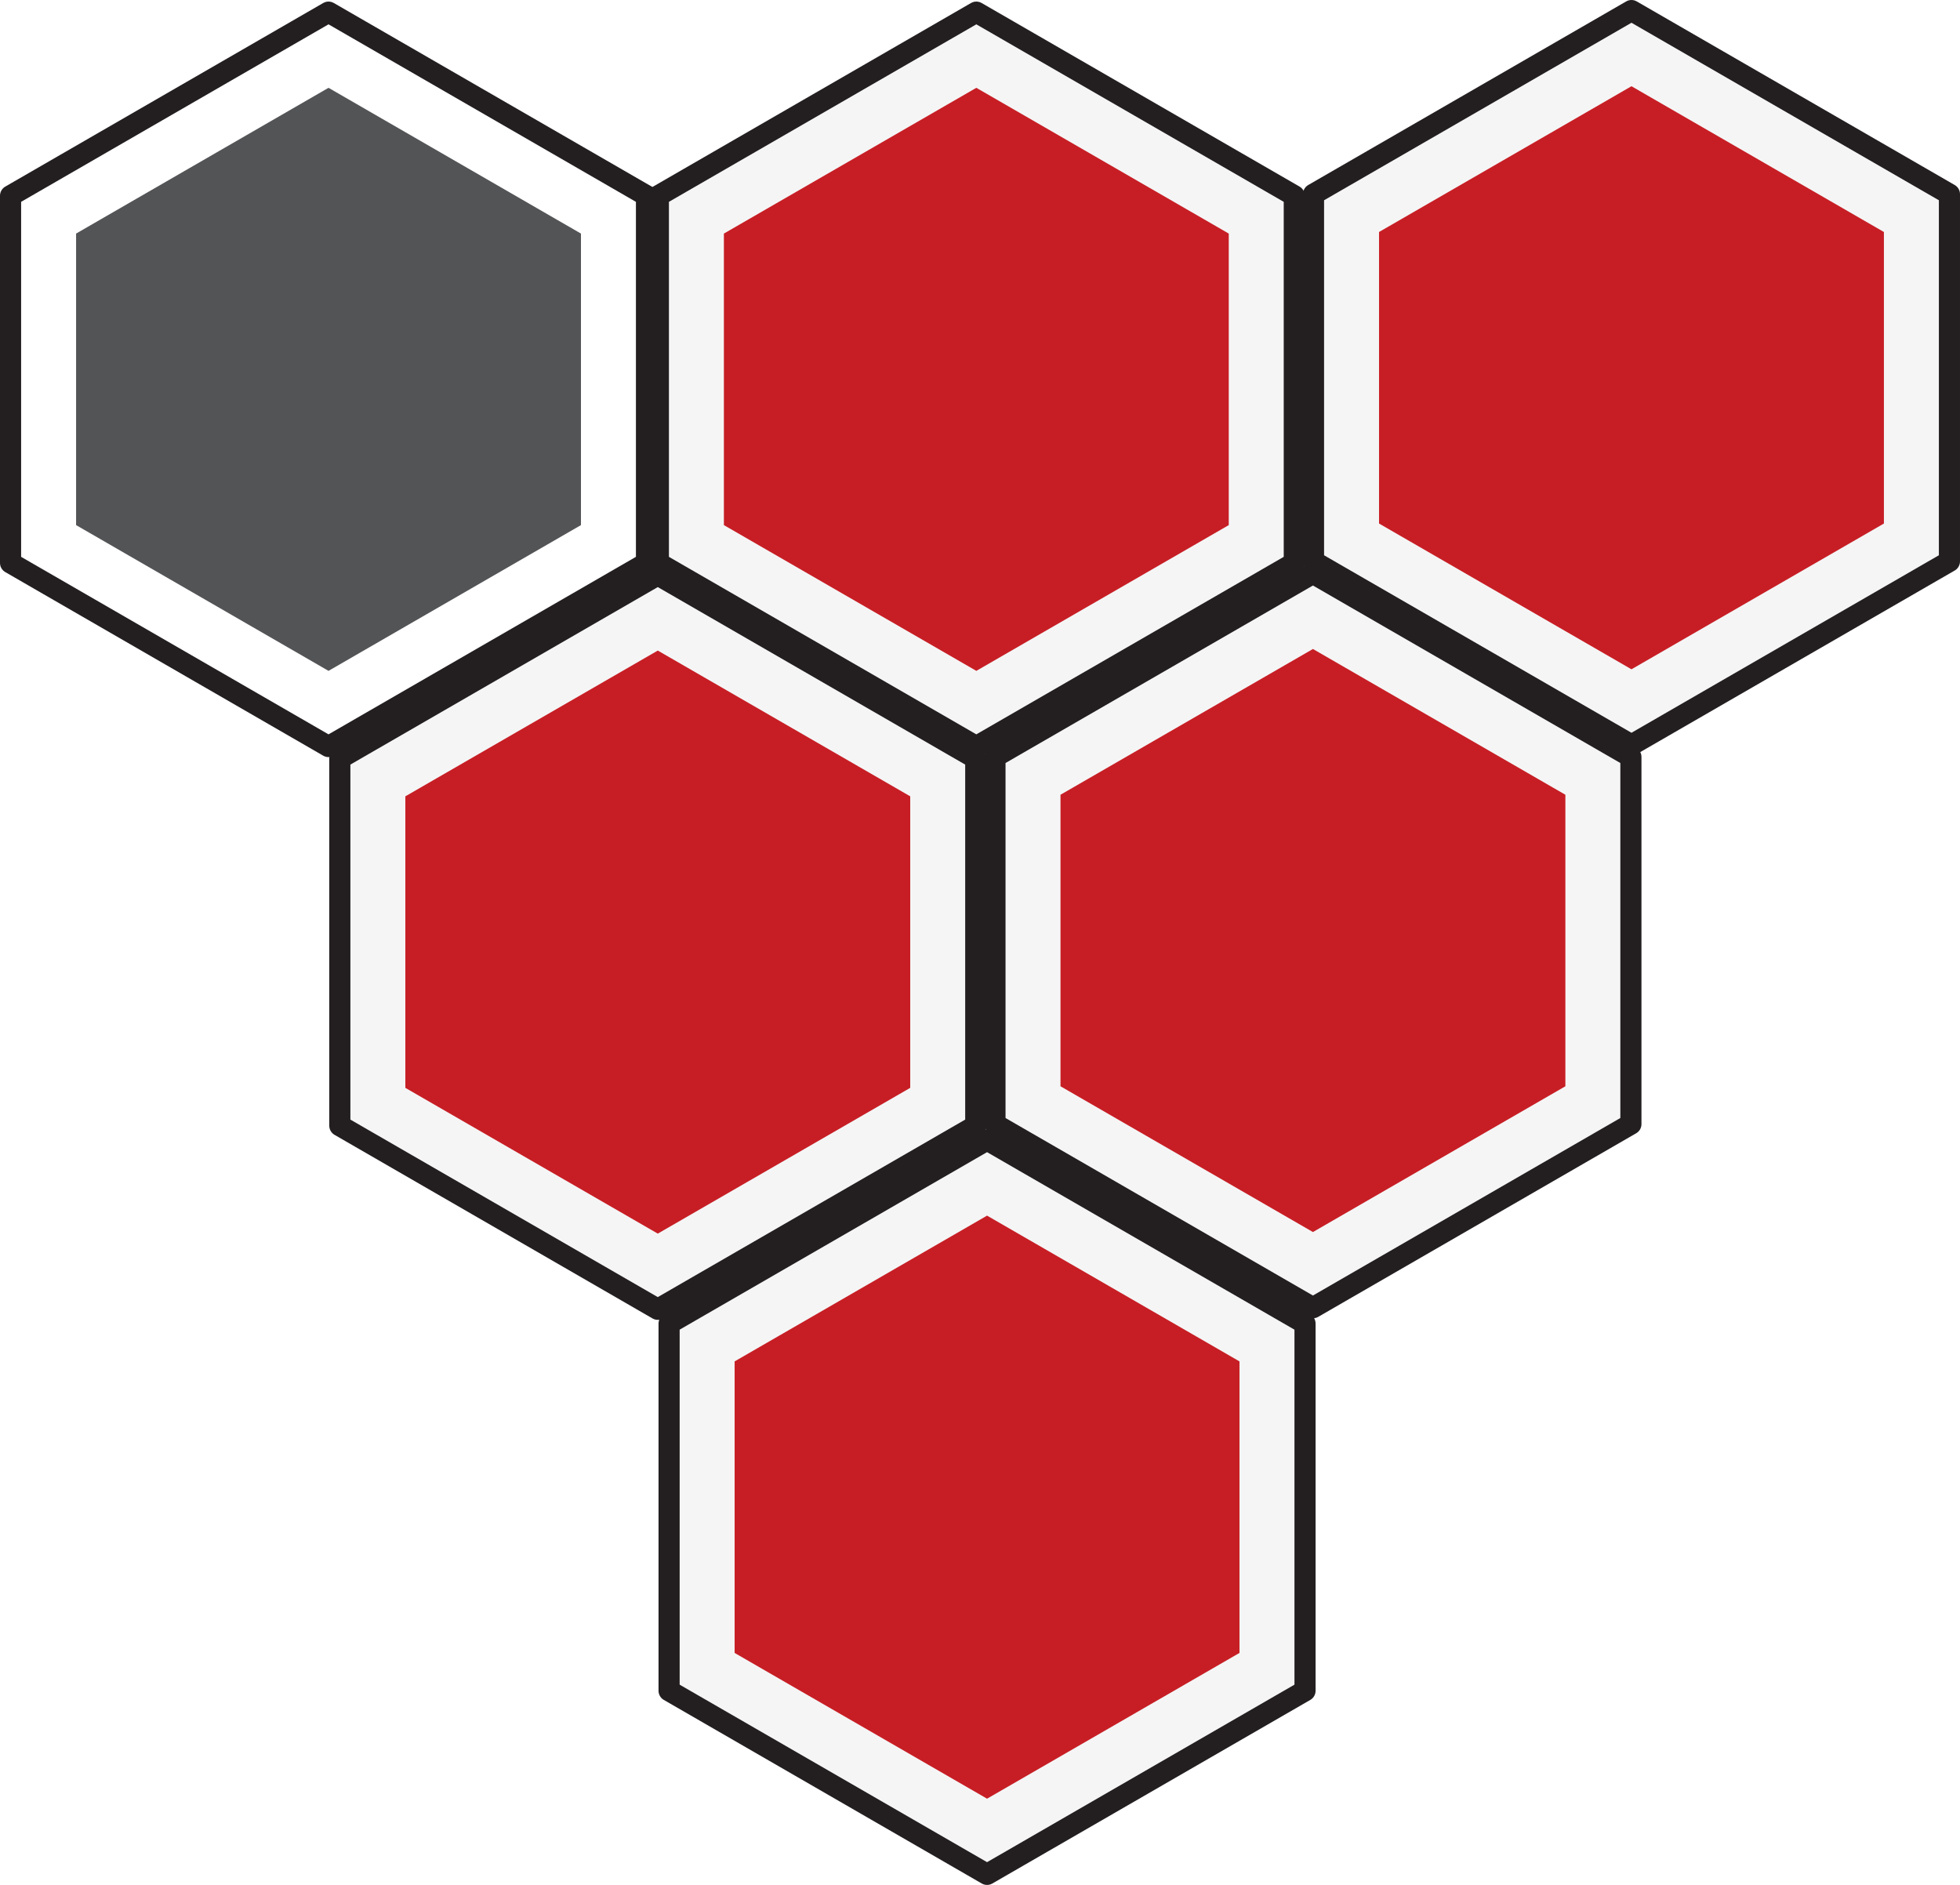
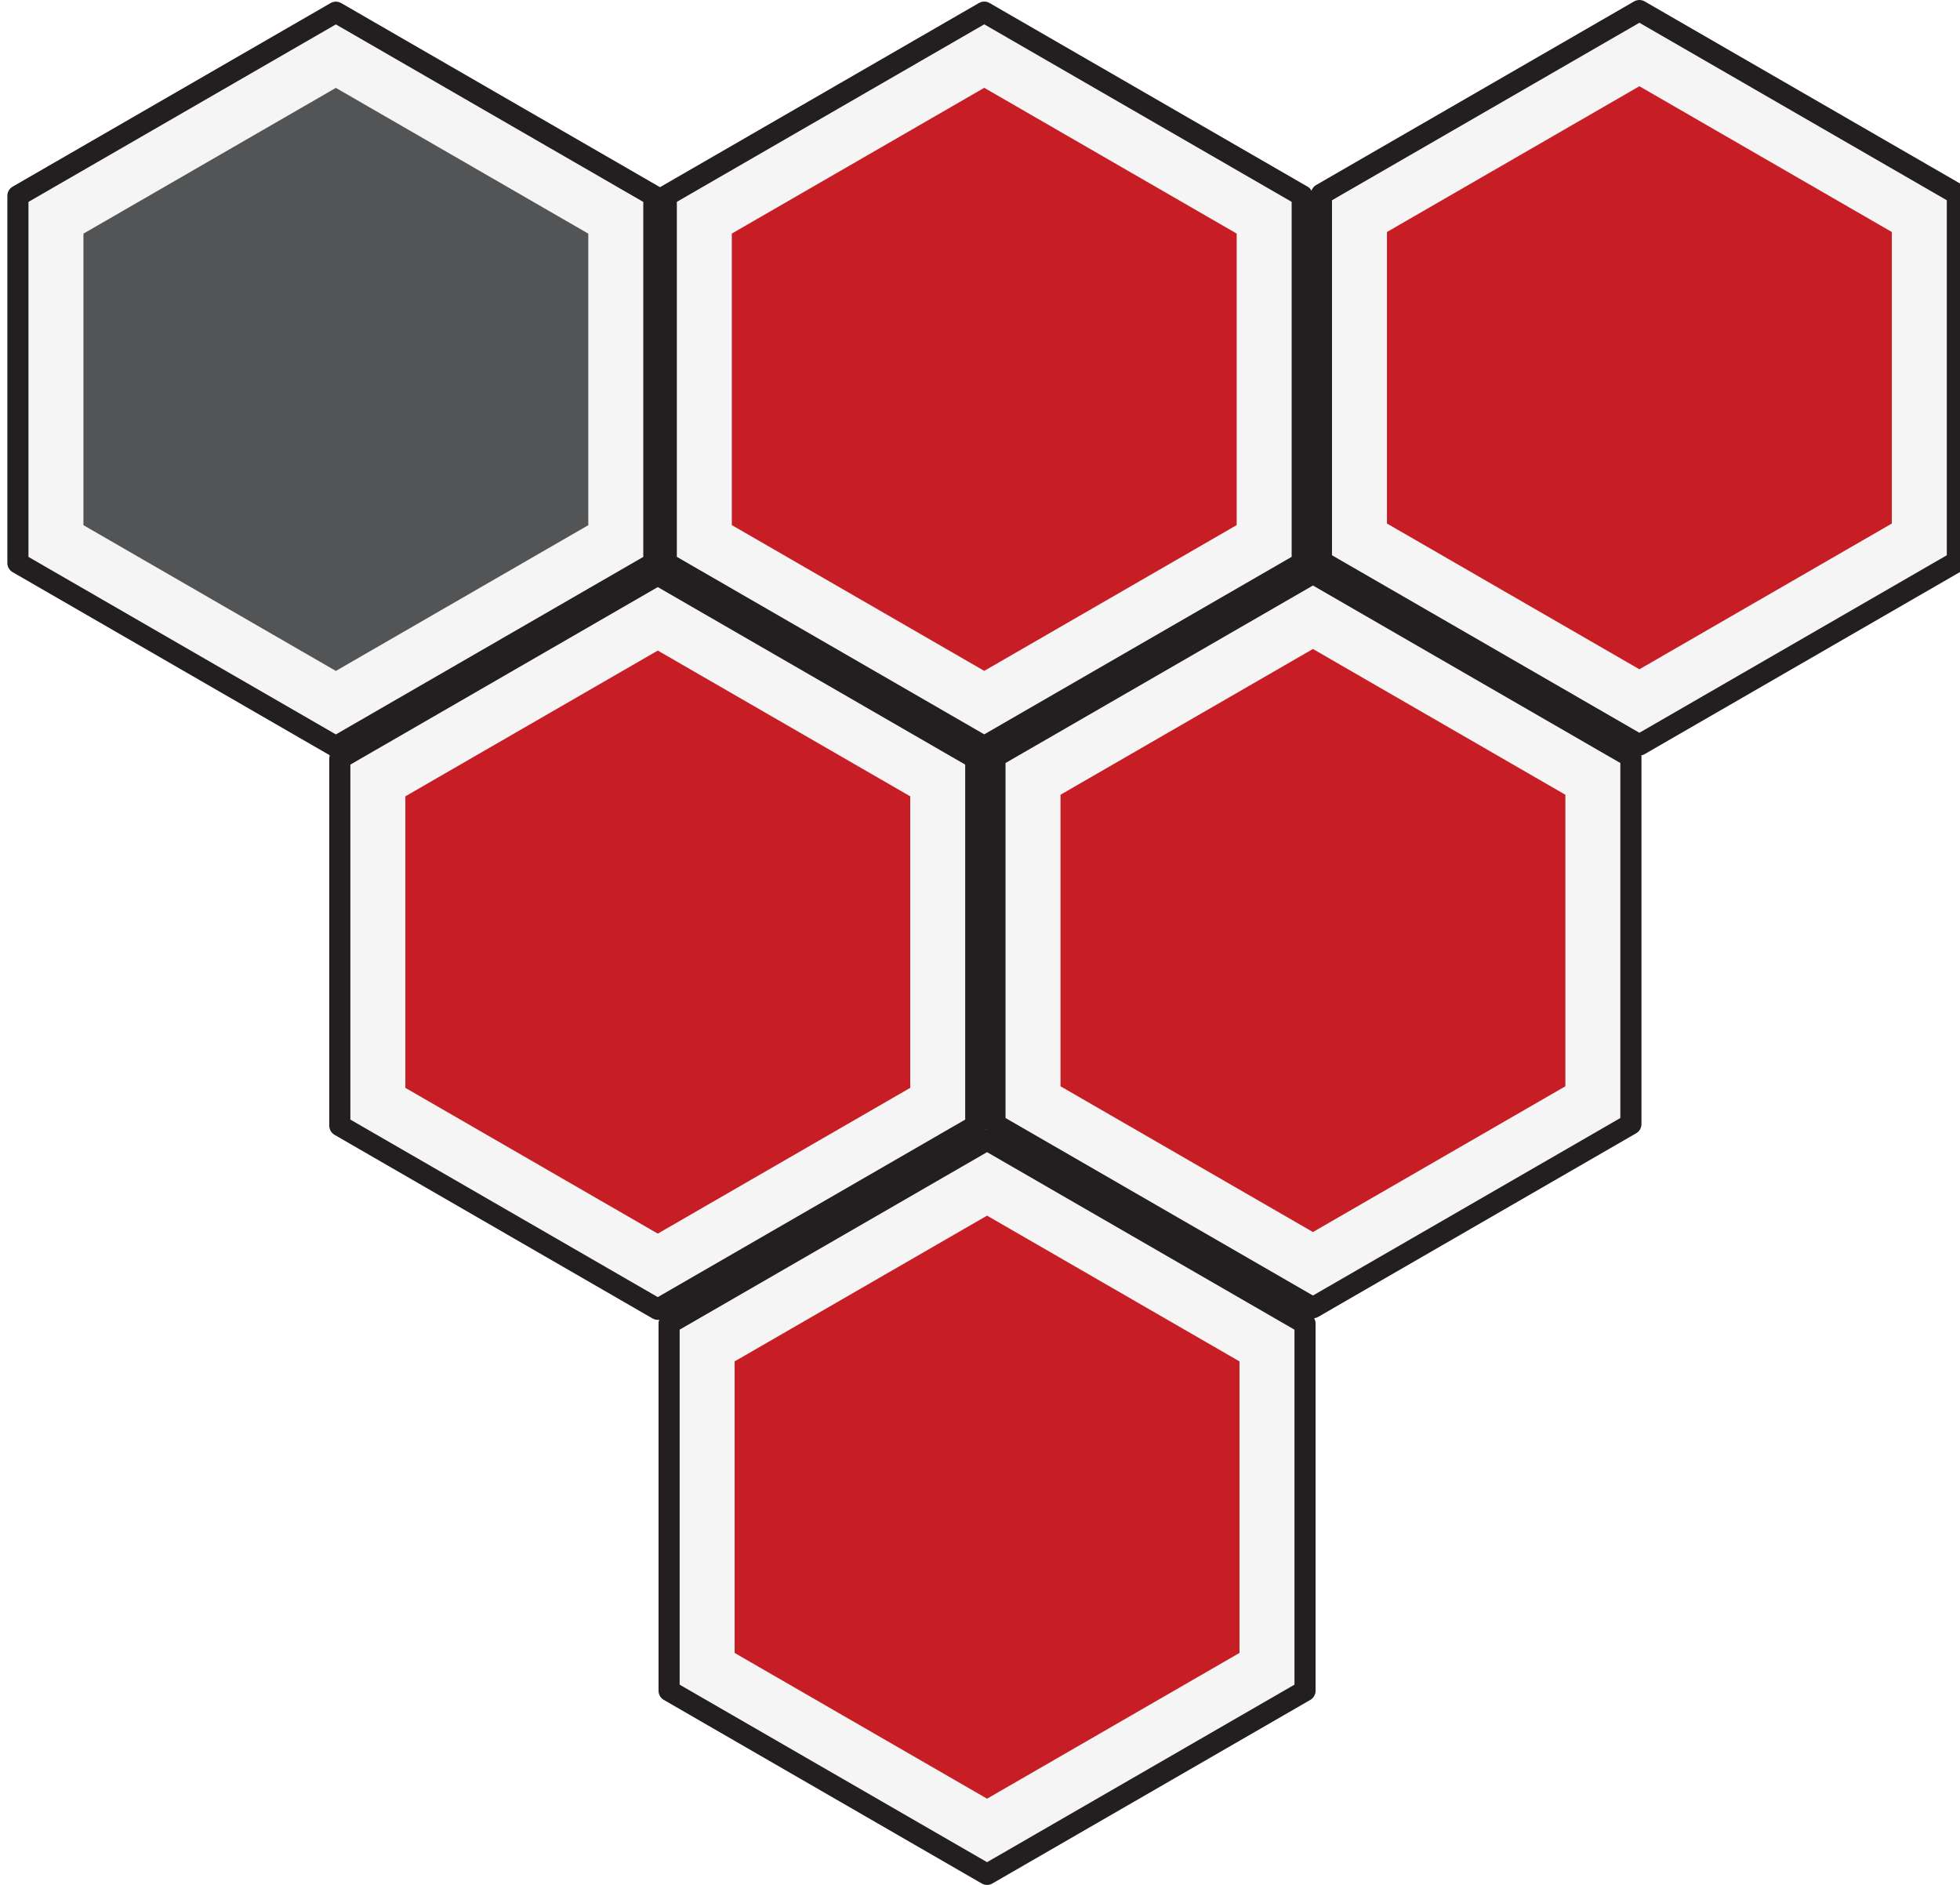
<svg xmlns="http://www.w3.org/2000/svg" width="261.905mm" height="251.838mm" viewBox="0 0 261.905 251.838" version="1.1" id="svg8">
  <defs id="defs2" />
  <g id="layer1" transform="translate(-33.05541,-92.61675)">
    <g id="g4737" transform="matrix(0.2645833,0,0,0.2645833,-32.73781,152.3315)">
-       <g id="g4542-3" transform="matrix(1.333333,0,0,-1.333333,50.00002,449.9997)">
-         <g transform="translate(123.438,213.104)" id="g4745-7">
-           <g id="g4548-0-8">
-             <g clip-path="url(#clipPath4554)" id="g4550-4-7">
-               <g transform="translate(270.4375,80.4648)" id="g4556-2-5">
-                 <path id="path4558-1-3" style="fill:none;stroke:#231f20;stroke-width:8;stroke-linecap:butt;stroke-linejoin:round;stroke-miterlimit:10;stroke-dasharray:none;stroke-opacity:1" d="M 0,0 -120.438,-69.534 -240.875,0 V 139.07 L -120.438,208.604 0,139.07 Z" />
-               </g>
-             </g>
-           </g>
-           <g transform="translate(245.6172,94.7949)" id="g4560-1-9">
-             <path id="path4562-3-4" style="fill:#535456;fill-opacity:1;fill-rule:nonzero;stroke:none" d="M 0,0 -95.617,-55.204 -191.234,0 V 110.41 L -95.617,165.615 0,110.41 Z" />
-           </g>
-         </g>
-       </g>
      <g id="g4493-6" transform="matrix(1.333333,0,0,-1.333333,380.8763,450.0336)">
        <g id="g4495-4" transform="translate(270.4375,80.4648)">
          <path d="M 0,0 -120.438,-69.534 -240.875,0 V 139.07 L -120.438,208.604 0,139.07 Z" style="fill:#f5f5f5;fill-opacity:1;fill-rule:nonzero;stroke:none" id="path4497-5" />
        </g>
        <g id="g4499-4">
          <g id="g4501-5" clip-path="url(#clipPath4505)">
            <g id="g4507-9" transform="translate(270.4375,80.4648)">
              <path d="M 0,0 -120.438,-69.534 -240.875,0 V 139.07 L -120.438,208.604 0,139.07 Z" style="fill:none;stroke:#231f20;stroke-width:8;stroke-linecap:butt;stroke-linejoin:round;stroke-miterlimit:10;stroke-dasharray:none;stroke-opacity:1" id="path4509-5" />
            </g>
          </g>
        </g>
        <g id="g4511-6" transform="translate(245.6172,94.7949)">
          <path d="M 0,0 -95.617,-55.204 -191.235,0 V 110.41 L -95.617,165.615 0,110.41 Z" style="fill:#c71e25;fill-opacity:1;fill-rule:nonzero;stroke:none" id="path4513-3" />
        </g>
      </g>
      <g id="g-1-1" transform="matrix(1.333333,0,0,-1.333333,711.7527,449.2373)">
        <g id="g-2-9" transform="translate(270.4375,80.4648)">
          <path d="M 0,0 -120.438,-69.534 -240.875,0 V 139.07 L -120.438,208.604 0,139.07 Z" style="fill:#f5f5f5;fill-opacity:1;fill-rule:nonzero;stroke:none" id="path-1-2" />
        </g>
        <g id="g-3-5">
          <g id="g-4-0" clip-path="url(#clipPath4505)">
            <g id="g-5-2" transform="translate(270.4375,80.4648)">
              <path d="M 0,0 -120.438,-69.534 -240.875,0 V 139.07 L -120.438,208.604 0,139.07 Z" style="fill:none;stroke:#231f20;stroke-width:8;stroke-linecap:butt;stroke-linejoin:round;stroke-miterlimit:10;stroke-dasharray:none;stroke-opacity:1" id="path-2-8" />
            </g>
          </g>
        </g>
        <g id="g-6-6" transform="translate(245.6172,94.7949)">
          <path d="M 0,0 -95.617,-55.204 -191.235,0 V 110.41 L -95.617,165.615 0,110.41 Z" style="fill:#c71e25;fill-opacity:1;fill-rule:nonzero;stroke:none" id="path-3-2" />
        </g>
      </g>
-       <g id="g4493-6-9" transform="matrix(1.333333,0,0,-1.333333,541.7506,165.8611)">
+       <g id="g4493-6-9" transform="matrix(1.333333,0,0,-1.333333,545.7506,165.8611)">
        <g id="g4495-4-6" transform="translate(270.4375,80.4648)">
          <path d="M 0,0 -120.438,-69.534 -240.875,0 V 139.07 L -120.438,208.604 0,139.07 Z" style="fill:#f5f5f5;fill-opacity:1;fill-rule:nonzero;stroke:none" id="path4497-5-3" />
        </g>
        <g id="g4499-4-1">
          <g id="g4501-5-2" clip-path="url(#clipPath4505)">
            <g id="g4507-9-7" transform="translate(270.4375,80.4648)">
              <path d="M 0,0 -120.438,-69.534 -240.875,0 V 139.07 L -120.438,208.604 0,139.07 Z" style="fill:none;stroke:#231f20;stroke-width:8;stroke-linecap:butt;stroke-linejoin:round;stroke-miterlimit:10;stroke-dasharray:none;stroke-opacity:1" id="path4509-5-4" />
            </g>
          </g>
        </g>
        <g id="g4511-6-9" transform="translate(245.6172,94.7949)">
          <path d="M 0,0 -95.617,-55.204 -191.235,0 V 110.41 L -95.617,165.615 0,110.41 Z" style="fill:#c71e25;fill-opacity:1;fill-rule:nonzero;stroke:none" id="path4513-3-3" />
        </g>
      </g>
-       <g id="g-1-1-7" transform="matrix(1.333333,0,0,-1.333333,872.6269,165.0647)">
+       <g id="g4580" transform="translate(428.984,-101.9915)">
+         <path id="path4497-5-3-7" style="fill:#f5f5f5;fill-opacity:1;fill-rule:nonzero;stroke:none;stroke-width:1" d="m -564.331,-76.519 -120.438,-69.534 -120.437,69.534 V 62.551 l 120.437,69.534 120.438,-69.534 z" transform="matrix(1.333333,0,0,-1.333333,902.3338,58.57474)" />
+         <g transform="translate(65.65992,30.30458)" id="g4567">
+           <g id="g4542-3" transform="matrix(1.333333,0,0,-1.333333,-440.9341,521.7205)">
+             <g transform="translate(123.438,213.104)" id="g4745-7">
+               <g id="g4548-0-8">
+                 <g clip-path="url(#clipPath4554)" id="g4550-4-7">
+                   <g transform="translate(270.4375,80.4648)" id="g4556-2-5">
+                     <path id="path4558-1-3" style="fill:none;stroke:#231f20;stroke-width:8;stroke-linecap:butt;stroke-linejoin:round;stroke-miterlimit:10;stroke-dasharray:none;stroke-opacity:1" d="M 0,0 -120.438,-69.534 -240.875,0 V 139.07 L -120.438,208.604 0,139.07 Z" />
+                   </g>
+                 </g>
+               </g>
+               <g transform="translate(245.6172,94.7949)" id="g4560-1-9">
+                 <path id="path4562-3-4" style="fill:#535456;fill-opacity:1;fill-rule:nonzero;stroke:none" d="M 0,0 -95.617,-55.204 -191.234,0 V 110.41 L -95.617,165.615 0,110.41 Z" />
+               </g>
+             </g>
+           </g>
+         </g>
+       </g>
+       <g id="g-1-1-7" transform="matrix(1.333333,0,0,-1.333333,876.6269,165.0647)">
        <g id="g-2-9-9" transform="translate(270.4375,80.4648)">
          <path d="M 0,0 -120.438,-69.534 -240.875,0 V 139.07 L -120.438,208.604 0,139.07 Z" style="fill:#f5f5f5;fill-opacity:1;fill-rule:nonzero;stroke:none" id="path-1-2-6" />
        </g>
        <g id="g-3-5-3">
          <g id="g-4-0-7" clip-path="url(#clipPath4505)">
            <g id="g-5-2-7" transform="translate(270.4375,80.4648)">
              <path d="M 0,0 -120.438,-69.534 -240.875,0 V 139.07 L -120.438,208.604 0,139.07 Z" style="fill:none;stroke:#231f20;stroke-width:8;stroke-linecap:butt;stroke-linejoin:round;stroke-miterlimit:10;stroke-dasharray:none;stroke-opacity:1" id="path-2-8-8" />
            </g>
          </g>
        </g>
        <g id="g-6-6-8" transform="translate(245.6172,94.7949)">
          <path d="M 0,0 -95.617,-55.204 -191.235,0 V 110.41 L -95.617,165.615 0,110.41 Z" style="fill:#c71e25;fill-opacity:1;fill-rule:nonzero;stroke:none" id="path-3-2-0" />
        </g>
      </g>
      <g id="g-1-1-3" transform="matrix(1.333333,0,0,-1.333333,547.17,735.3758)">
        <g id="g-2-9-4" transform="translate(270.4375,80.4648)">
          <path d="M 0,0 -120.438,-69.534 -240.875,0 V 139.07 L -120.438,208.604 0,139.07 Z" style="fill:#f5f5f5;fill-opacity:1;fill-rule:nonzero;stroke:none" id="path-1-2-8" />
        </g>
        <g id="g-3-5-1">
          <g id="g-4-0-8" clip-path="url(#clipPath4505)">
            <g id="g-5-2-3" transform="translate(270.4375,80.4648)">
              <path d="M 0,0 -120.438,-69.534 -240.875,0 V 139.07 L -120.438,208.604 0,139.07 Z" style="fill:none;stroke:#231f20;stroke-width:8;stroke-linecap:butt;stroke-linejoin:round;stroke-miterlimit:10;stroke-dasharray:none;stroke-opacity:1" id="path-2-8-3" />
            </g>
          </g>
        </g>
        <g id="g-6-6-4" transform="translate(245.6172,94.7949)">
          <path d="M 0,0 -95.617,-55.204 -191.235,0 V 110.41 L -95.617,165.615 0,110.41 Z" style="fill:#c71e25;fill-opacity:1;fill-rule:nonzero;stroke:none" id="path-3-2-8" />
        </g>
      </g>
    </g>
  </g>
</svg>
